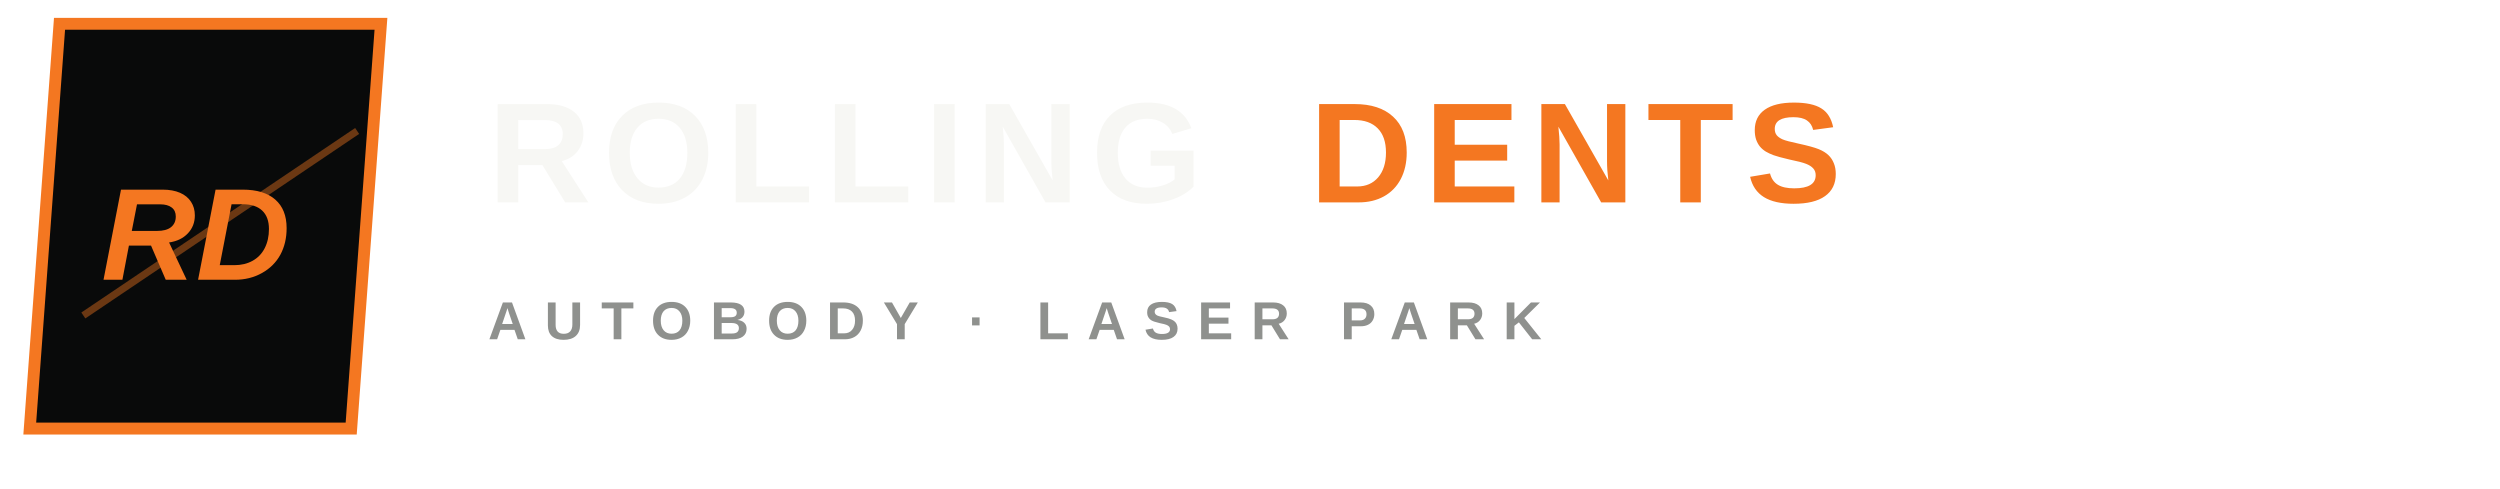
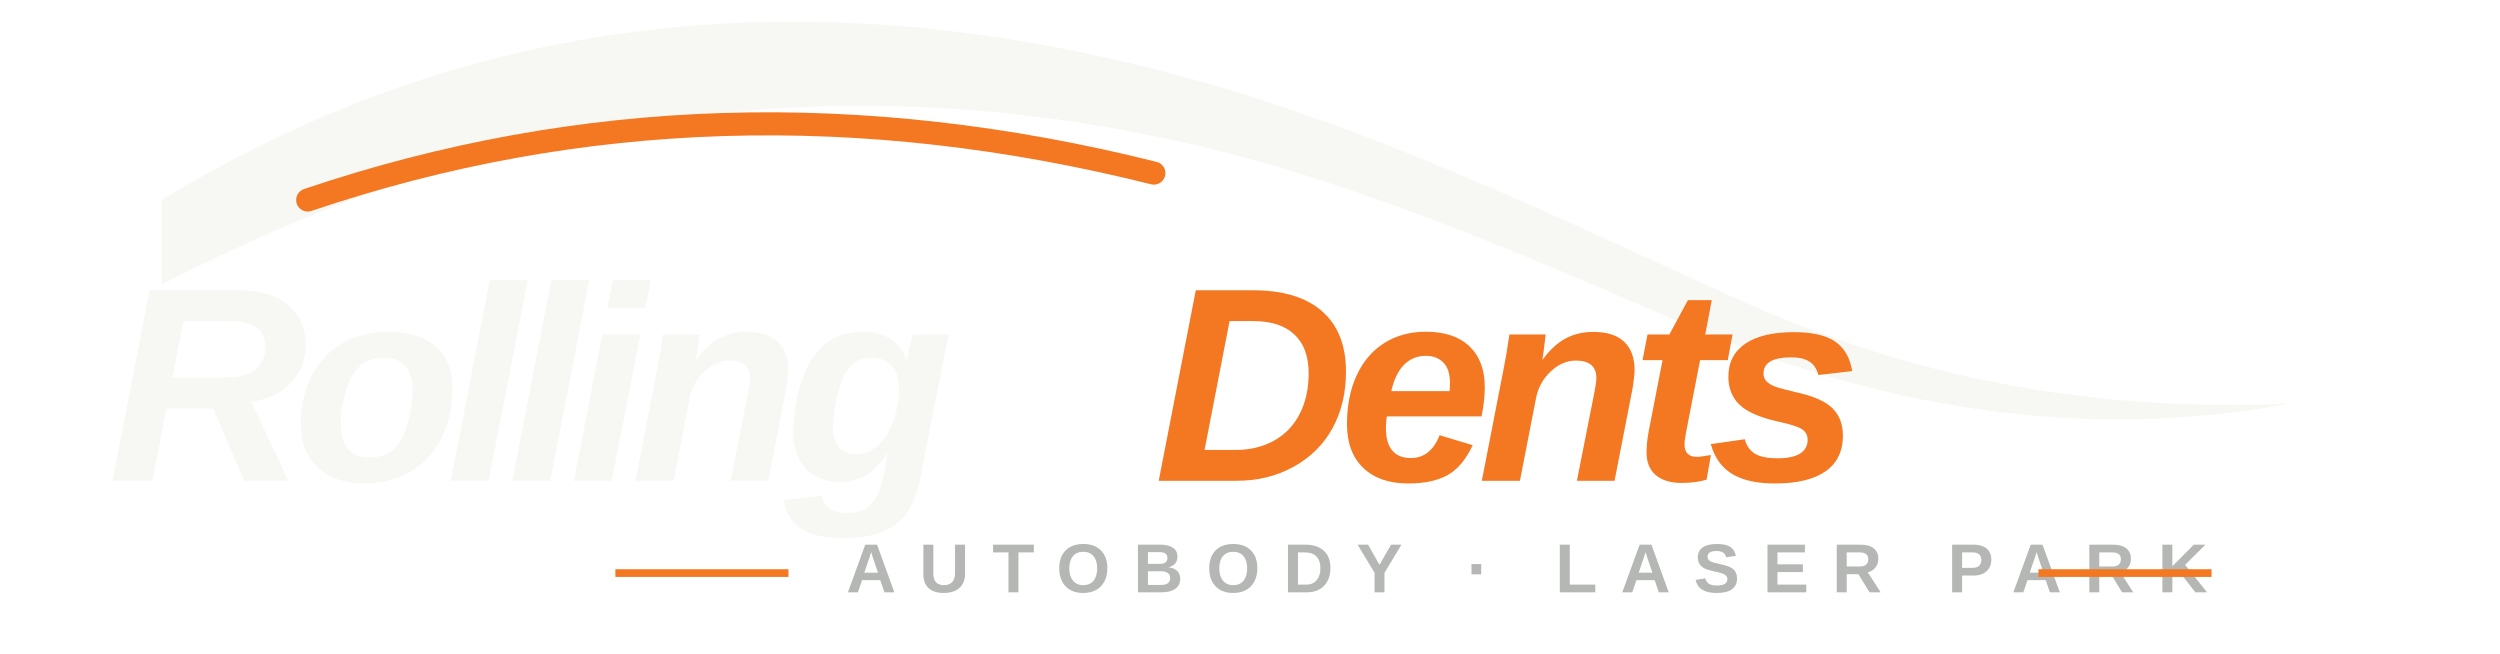
- <svg xmlns="http://www.w3.org/2000/svg" viewBox="0 0 420 82">
-   <rect width="420" height="82" fill="none" />
-   <g transform="translate(2 4)">
-     <path d="M8 0h54l-5 68H3z" fill="#090a0a" stroke="#f47721" stroke-width="2" />
-     <path d="M12 49 58 18" fill="none" stroke="#f47721" stroke-opacity=".42" stroke-width="1.2" />
-     <text x="15" y="43" fill="#f47721" font-family="Arial,Helvetica,sans-serif" font-size="22" font-style="italic" font-weight="900">RD</text>
-   </g>
-   <text x="82" y="34" fill="#f7f7f4" font-family="Arial,Helvetica,sans-serif" font-size="24" font-weight="900" letter-spacing="2">ROLLING</text>
-   <text x="220" y="34" fill="#f47721" font-family="Arial,Helvetica,sans-serif" font-size="24" font-weight="900" letter-spacing="2">DENTS</text>
-   <text x="82" y="57" fill="#8f918e" font-family="Arial,Helvetica,sans-serif" font-size="9" font-weight="700" letter-spacing="3">AUTOBODY · LASER PARK</text>
+ <svg xmlns="http://www.w3.org/2000/svg" viewBox="0 0 650 170" role="img" aria-labelledby="t">
+   <path d="M42 52c79-48 169-60 273-30 48 14 93 36 135 55 48 22 95 30 145 28-54 10-108 1-160-22-46-20-89-38-132-47-89-19-176-6-261 38Z" fill="#f7f7f4" />
+   <path d="M80 52c71-24 144-26 220-7" fill="none" stroke="#f47721" stroke-width="6" stroke-linecap="round" />
+   <text x="28" y="125" fill="#f7f7f4" font-family="Arial,Helvetica,sans-serif" font-size="72" font-weight="700" font-style="italic" letter-spacing="-4">Rolling</text>
+   <text x="300" y="125" fill="#f47721" font-family="Arial,Helvetica,sans-serif" font-size="72" font-weight="700" font-style="italic" letter-spacing="-4">Dents</text>
+   <line x1="160" y1="149" x2="205" y2="149" stroke="#f47721" stroke-width="2" />
+   <text x="220" y="154" fill="#b5b7b4" font-family="Arial,Helvetica,sans-serif" font-size="18" font-weight="700" letter-spacing="6">AUTOBODY · LASER PARK</text>
+   <line x1="530" y1="149" x2="575" y2="149" stroke="#f47721" stroke-width="2" />
</svg>
